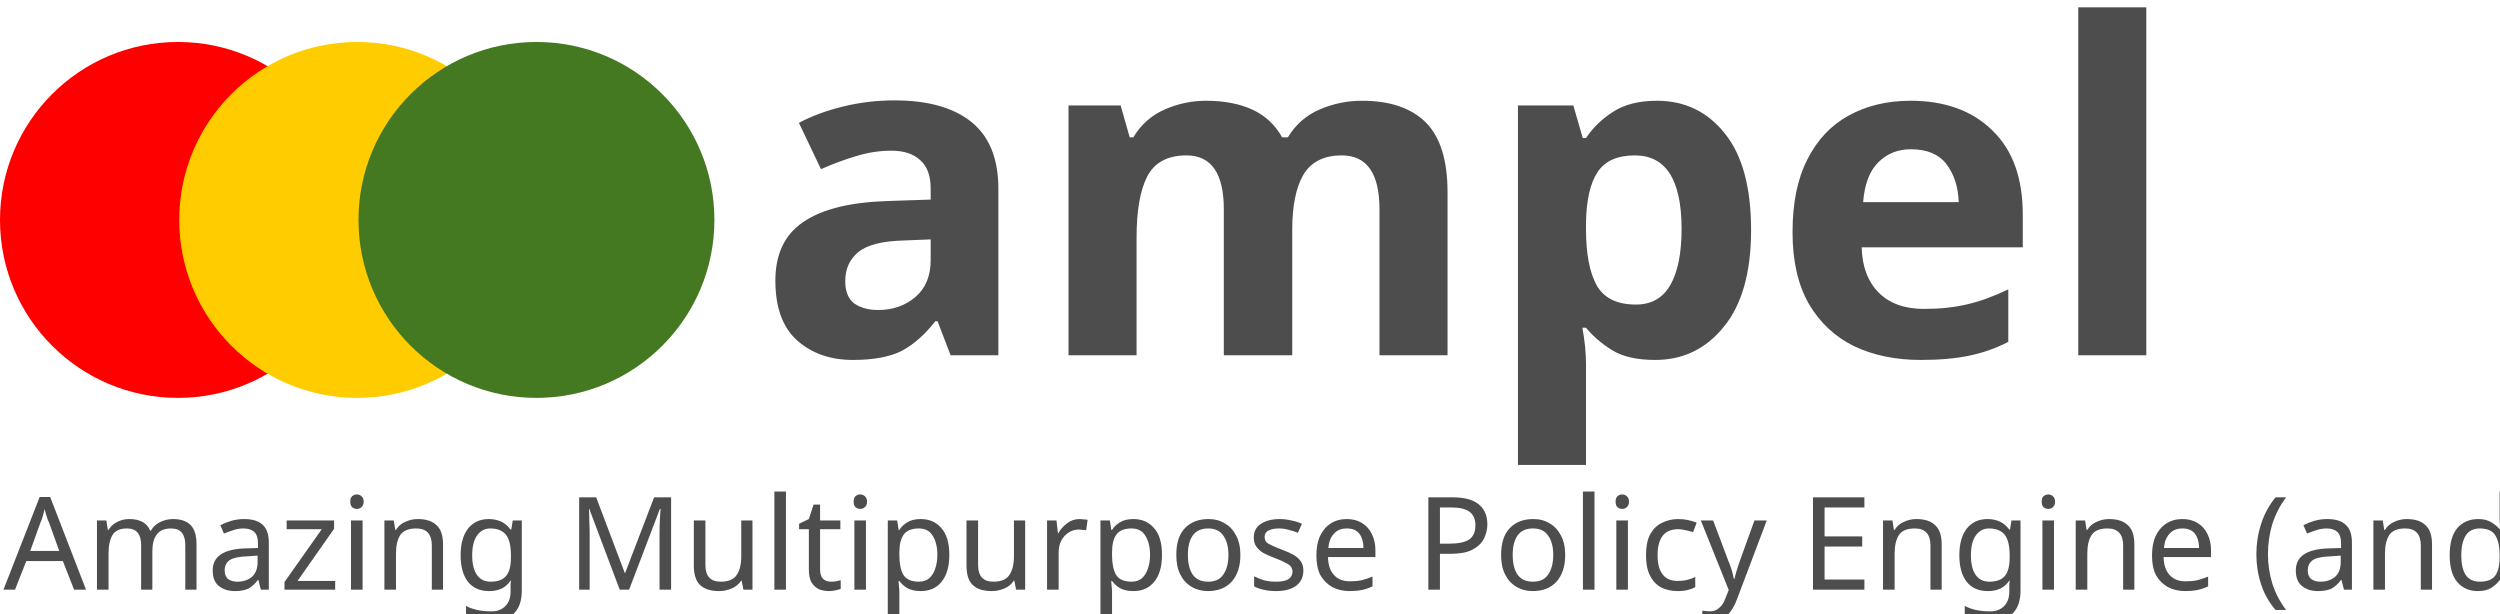
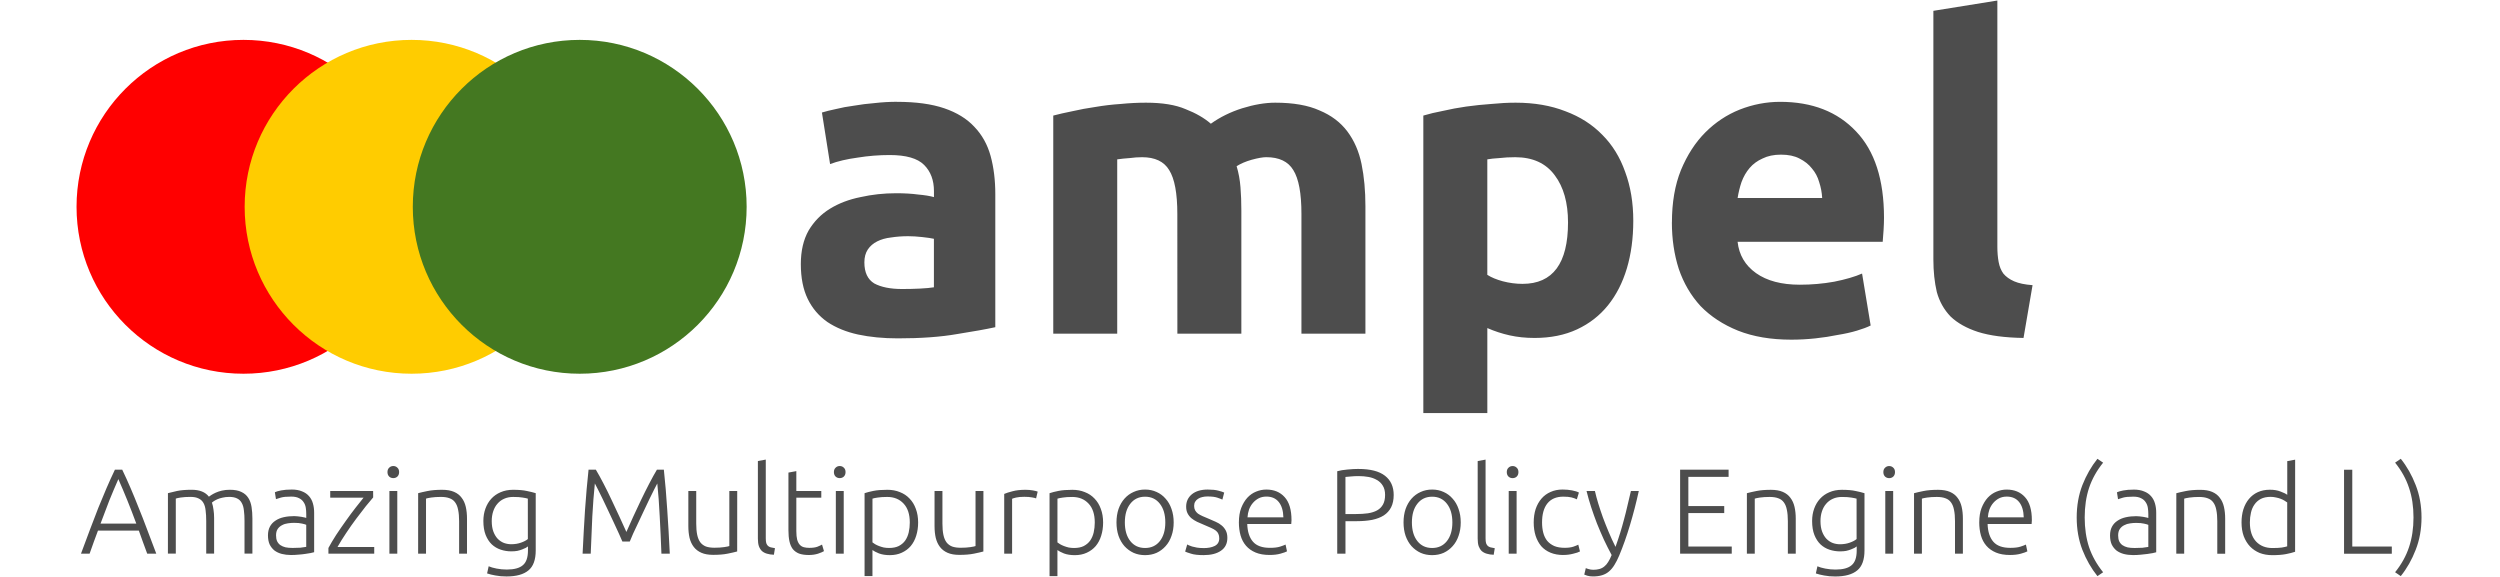
- <svg xmlns="http://www.w3.org/2000/svg" width="107.904mm" height="26.501mm" viewBox="0 0 107.904 26.501" version="1.1" id="svg1">
-   <defs id="defs1" />
-   <g id="layer1" transform="translate(-31.50242,-87.82355)">
+ <svg xmlns="http://www.w3.org/2000/svg" width="115mm" height="26.501mm" viewBox="28 87.8 115 26.51" version="1.1" id="svg1">
+   <defs id="defs1">
+     <rect x="523.046" y="376.761" width="288.392" height="170.766" id="rect3" />
+   </defs>
+   <g id="layer1">
    <g id="g5" transform="translate(3.317553,-0.5517073)">
      <circle style="fill:#ff0000;stroke-width:0.093" id="circle1" cx="35.866" cy="97.868" r="7.681" />
      <circle style="fill:#ffcc00;stroke-width:0.093" id="circle2" cx="43.602" cy="97.868" r="7.681" />
      <circle style="fill:#447821;stroke-width:0.093" id="circle3" cx="51.339" cy="97.868" r="7.681" />
    </g>
-     <text xml:space="preserve" style="font-size:3.175px;text-align:start;writing-mode:lr-tb;direction:ltr;text-anchor:start;fill:#447821;stroke-width:0.265" x="64.139" y="103.154" id="text4">
-       <tspan id="tspan4" style="font-style:normal;font-variant:normal;font-weight:bold;font-stretch:normal;font-size:19.756px;font-family:Ubuntu;-inkscape-font-specification:'Ubuntu, Bold';font-variant-ligatures:normal;font-variant-caps:normal;font-variant-numeric:normal;font-variant-east-asian:normal;fill:#4d4d4d;stroke-width:0.265" x="64.139" y="103.154">ampel</tspan>
-     </text>
-     <text xml:space="preserve" style="font-size:1.569px;text-align:start;writing-mode:lr-tb;direction:ltr;text-anchor:start;fill:#447821;stroke-width:0.131" x="31.653" y="113.276" id="text5">
-       <tspan id="tspan5" style="font-style:normal;font-variant:normal;font-weight:300;font-stretch:normal;font-size:5.578px;font-family:Ubuntu;-inkscape-font-specification:'Ubuntu, Light';font-variant-ligatures:normal;font-variant-caps:normal;font-variant-numeric:normal;font-variant-east-asian:normal;fill:#4d4d4d;stroke-width:0.131" x="31.653" y="113.276">Amazing Multipurpose Policy Engine (and L)</tspan>
+     <text xml:space="preserve" transform="scale(0.2645833)" id="text3" style="text-align:start;writing-mode:lr-tb;direction:ltr;white-space:pre;shape-inside:url(#rect3);display:inline;fill:#447821" />
+     <path style="font-weight:bold;font-size:19.756px;font-family:Ubuntu;-inkscape-font-specification:'Ubuntu, Bold';fill:#4d4d4d;stroke-width:0.265" d="m 69.493,101.099 q 0.435,0 0.83,-0.02 0.395,-0.02 0.632,-0.059 v -2.232 q -0.178,-0.04 -0.533,-0.079 -0.356,-0.04 -0.652,-0.04 -0.415,0 -0.79,0.059 -0.356,0.04 -0.632,0.178 -0.277,0.138 -0.435,0.375 -0.158,0.237 -0.158,0.593 0,0.691 0.454,0.968 0.474,0.257 1.284,0.257 z m -0.237,-8.613 q 1.304,0 2.173,0.296 0.869,0.296 1.383,0.849 0.533,0.553 0.751,1.343 0.217,0.79 0.217,1.758 v 6.124 q -0.632,0.138 -1.758,0.316 -1.126,0.198 -2.726,0.198 -1.008,0 -1.837,-0.178 -0.81,-0.178 -1.403,-0.573 -0.593,-0.415 -0.909,-1.067 -0.316,-0.652 -0.316,-1.6 0,-0.909 0.356,-1.541 0.375,-0.632 0.988,-1.008 0.612,-0.375 1.403,-0.533 0.79,-0.178 1.64,-0.178 0.573,0 1.008,0.059 0.454,0.04 0.731,0.119 v -0.277 q 0,-0.751 -0.454,-1.205 -0.454,-0.454 -1.58,-0.454 -0.751,0 -1.482,0.119 -0.731,0.099 -1.264,0.296 l -0.375,-2.371 q 0.257,-0.079 0.632,-0.158 0.395,-0.099 0.849,-0.158 0.454,-0.079 0.948,-0.119 0.514,-0.059 1.027,-0.059 z m 12.9,5.156 q 0,-1.422 -0.375,-2.015 -0.356,-0.593 -1.245,-0.593 -0.277,0 -0.573,0.04 -0.296,0.02 -0.573,0.059 v 8.021 H 76.447 V 93.118 q 0.375,-0.099 0.869,-0.198 0.514,-0.119 1.067,-0.198 0.573,-0.099 1.166,-0.138 0.593,-0.059 1.166,-0.059 1.126,0 1.818,0.296 0.711,0.277 1.166,0.672 0.632,-0.454 1.442,-0.711 0.83,-0.257 1.521,-0.257 1.245,0 2.035,0.356 0.81,0.336 1.284,0.968 0.474,0.632 0.652,1.501 0.178,0.869 0.178,1.936 v 5.867 h -2.944 v -5.512 q 0,-1.422 -0.375,-2.015 -0.356,-0.593 -1.245,-0.593 -0.237,0 -0.672,0.119 -0.415,0.119 -0.691,0.296 0.138,0.454 0.178,0.968 0.04,0.494 0.04,1.067 v 5.67 h -2.944 z m 17.978,0.395 q 0,-1.363 -0.612,-2.173 -0.612,-0.83 -1.818,-0.83 -0.395,0 -0.731,0.04 -0.336,0.02 -0.553,0.059 v 5.314 q 0.277,0.178 0.711,0.296 0.454,0.119 0.909,0.119 2.094,0 2.094,-2.825 z m 3.003,-0.079 q 0,1.205 -0.296,2.193 -0.296,0.988 -0.869,1.699 -0.573,0.711 -1.422,1.106 -0.849,0.395 -1.956,0.395 -0.612,0 -1.146,-0.119 -0.533,-0.119 -1.027,-0.336 v 3.912 H 93.476 V 93.118 q 0.395,-0.119 0.909,-0.217 0.514,-0.119 1.067,-0.198 0.573,-0.079 1.146,-0.119 0.593,-0.059 1.126,-0.059 1.284,0 2.292,0.395 1.008,0.375 1.699,1.087 0.691,0.691 1.047,1.699 0.375,1.008 0.375,2.252 z m 1.778,0.079 q 0,-1.383 0.415,-2.41 0.435,-1.047 1.126,-1.738 0.691,-0.691 1.58,-1.047 0.909,-0.356 1.857,-0.356 2.213,0 3.497,1.363 1.284,1.343 1.284,3.971 0,0.257 -0.02,0.573 -0.02,0.296 -0.04,0.533 h -6.677 q 0.099,0.909 0.849,1.442 0.751,0.533 2.015,0.533 0.81,0 1.58,-0.138 0.79,-0.158 1.284,-0.375 l 0.395,2.39 q -0.237,0.119 -0.632,0.237 -0.395,0.119 -0.889,0.198 -0.474,0.099 -1.027,0.158 -0.553,0.059 -1.106,0.059 -1.403,0 -2.45,-0.415 -1.027,-0.415 -1.719,-1.126 -0.672,-0.731 -1.008,-1.719 -0.316,-0.988 -0.316,-2.134 z m 6.914,-1.126 q -0.02,-0.375 -0.138,-0.731 -0.099,-0.356 -0.336,-0.632 -0.217,-0.277 -0.573,-0.454 -0.336,-0.178 -0.849,-0.178 -0.494,0 -0.849,0.178 -0.356,0.158 -0.593,0.435 -0.237,0.277 -0.375,0.652 -0.119,0.356 -0.178,0.731 z m 9.265,6.44 q -1.284,-0.02 -2.094,-0.277 -0.79,-0.257 -1.264,-0.711 -0.454,-0.474 -0.632,-1.126 -0.158,-0.672 -0.158,-1.501 V 88.298 l 2.944,-0.474 v 11.32 q 0,0.395 0.059,0.711 0.059,0.316 0.217,0.533 0.178,0.217 0.494,0.356 0.316,0.138 0.85,0.178 z" id="text4" aria-label="ampel" />
+     <path style="font-weight:300;font-size:5.578px;font-family:Ubuntu;-inkscape-font-specification:'Ubuntu, Light';fill:#4d4d4d;stroke-width:0.131" d="m 34.754,113.276 q -0.106,-0.284 -0.201,-0.547 -0.095,-0.262 -0.184,-0.513 h -1.88 q -0.095,0.251 -0.19,0.513 -0.095,0.262 -0.195,0.547 h -0.396 q 0.223,-0.602 0.418,-1.121 0.195,-0.524 0.379,-0.987 0.19,-0.469 0.374,-0.898 0.184,-0.429 0.39,-0.859 h 0.335 q 0.206,0.429 0.39,0.859 0.184,0.429 0.368,0.898 0.19,0.463 0.385,0.987 0.195,0.519 0.424,1.121 z m -1.327,-3.43 q -0.212,0.48 -0.413,0.976 -0.195,0.496 -0.407,1.071 h 1.645 q -0.212,-0.574 -0.413,-1.071 -0.201,-0.496 -0.413,-0.976 z m 2.281,0.647 q 0.162,-0.045 0.418,-0.1 0.262,-0.056 0.675,-0.056 0.547,0 0.792,0.318 0.028,-0.022 0.106,-0.072 0.084,-0.056 0.206,-0.112 0.123,-0.056 0.284,-0.095 0.167,-0.039 0.368,-0.039 0.329,0 0.53,0.1 0.206,0.095 0.318,0.273 0.112,0.173 0.151,0.418 0.039,0.245 0.039,0.535 v 1.612 h -0.363 v -1.495 q 0,-0.284 -0.028,-0.491 -0.022,-0.212 -0.1,-0.346 -0.073,-0.139 -0.212,-0.206 -0.139,-0.072 -0.363,-0.072 -0.167,0 -0.307,0.034 -0.134,0.028 -0.234,0.072 -0.1,0.045 -0.167,0.089 -0.061,0.045 -0.089,0.067 0.05,0.145 0.073,0.329 0.028,0.178 0.028,0.379 v 1.64 h -0.363 v -1.495 q 0,-0.284 -0.028,-0.491 -0.022,-0.212 -0.1,-0.346 -0.078,-0.139 -0.223,-0.206 -0.139,-0.072 -0.374,-0.072 -0.262,0 -0.446,0.028 -0.178,0.028 -0.229,0.05 v 2.532 h -0.363 z m 5.723,2.521 q 0.212,0 0.368,-0.011 0.162,-0.017 0.273,-0.039 v -1.015 q -0.061,-0.028 -0.195,-0.056 -0.134,-0.034 -0.368,-0.034 -0.134,0 -0.279,0.022 -0.145,0.017 -0.268,0.084 -0.123,0.061 -0.201,0.173 -0.078,0.112 -0.078,0.296 0,0.162 0.05,0.273 0.056,0.112 0.151,0.178 0.1,0.067 0.234,0.1 0.139,0.028 0.312,0.028 z m -0.033,-2.688 q 0.284,0 0.48,0.084 0.201,0.078 0.324,0.223 0.123,0.139 0.178,0.335 0.056,0.195 0.056,0.424 v 1.818 q -0.056,0.017 -0.162,0.039 -0.106,0.017 -0.245,0.039 -0.139,0.022 -0.312,0.034 -0.167,0.017 -0.346,0.017 -0.229,0 -0.424,-0.05 -0.19,-0.05 -0.335,-0.156 -0.139,-0.112 -0.223,-0.279 -0.078,-0.173 -0.078,-0.418 0,-0.234 0.089,-0.402 0.089,-0.167 0.251,-0.273 0.162,-0.112 0.385,-0.162 0.223,-0.05 0.485,-0.05 0.078,0 0.162,0.011 0.089,0.006 0.167,0.022 0.084,0.011 0.139,0.028 0.061,0.011 0.084,0.022 v -0.178 q 0,-0.151 -0.022,-0.29 -0.022,-0.145 -0.1,-0.257 -0.073,-0.117 -0.212,-0.184 -0.134,-0.072 -0.357,-0.072 -0.318,0 -0.474,0.045 -0.156,0.045 -0.229,0.072 l -0.05,-0.318 q 0.095,-0.045 0.29,-0.084 0.201,-0.039 0.48,-0.039 z m 3.754,0.363 q -0.128,0.145 -0.335,0.402 -0.206,0.257 -0.441,0.574 -0.234,0.312 -0.463,0.658 -0.229,0.34 -0.402,0.647 h 1.69 v 0.307 h -2.108 v -0.262 q 0.145,-0.273 0.357,-0.602 0.218,-0.329 0.446,-0.647 0.229,-0.324 0.446,-0.602 0.218,-0.284 0.368,-0.463 h -1.534 v -0.307 h 1.974 z m 1.11,2.588 h -0.363 v -2.884 h 0.363 z m 0.084,-3.754 q 0,0.128 -0.078,0.206 -0.078,0.072 -0.19,0.072 -0.112,0 -0.19,-0.072 -0.078,-0.078 -0.078,-0.206 0,-0.128 0.078,-0.201 0.078,-0.078 0.19,-0.078 0.112,0 0.19,0.078 0.078,0.072 0.078,0.201 z m 0.876,0.971 q 0.162,-0.045 0.435,-0.1 0.273,-0.056 0.669,-0.056 0.329,0 0.547,0.095 0.223,0.095 0.351,0.273 0.134,0.173 0.19,0.418 0.056,0.245 0.056,0.541 v 1.612 h -0.363 v -1.495 q 0,-0.307 -0.045,-0.519 -0.039,-0.212 -0.139,-0.346 -0.095,-0.134 -0.257,-0.19 -0.156,-0.061 -0.396,-0.061 -0.257,0 -0.446,0.028 -0.184,0.028 -0.24,0.05 v 2.532 h -0.363 z m 5.053,2.449 q -0.033,0.028 -0.1,0.067 -0.067,0.034 -0.167,0.072 -0.095,0.039 -0.223,0.067 -0.123,0.022 -0.279,0.022 -0.251,0 -0.485,-0.078 -0.234,-0.078 -0.413,-0.245 -0.173,-0.167 -0.279,-0.429 -0.106,-0.268 -0.106,-0.647 0,-0.307 0.095,-0.569 0.095,-0.262 0.268,-0.452 0.178,-0.195 0.429,-0.301 0.257,-0.112 0.574,-0.112 0.402,0 0.641,0.056 0.245,0.05 0.402,0.1 v 2.633 q 0,0.647 -0.335,0.92 -0.335,0.279 -1.01,0.279 -0.279,0 -0.508,-0.045 -0.223,-0.039 -0.385,-0.095 l 0.073,-0.329 q 0.134,0.061 0.363,0.106 0.234,0.045 0.469,0.045 0.513,0 0.742,-0.201 0.234,-0.195 0.234,-0.675 z m -0.006,-2.198 q -0.095,-0.028 -0.245,-0.05 -0.151,-0.028 -0.429,-0.028 -0.234,0 -0.418,0.084 -0.178,0.078 -0.307,0.229 -0.128,0.145 -0.195,0.351 -0.067,0.201 -0.067,0.446 0,0.284 0.078,0.491 0.078,0.201 0.201,0.329 0.128,0.128 0.29,0.19 0.162,0.056 0.329,0.056 0.245,0 0.446,-0.072 0.206,-0.072 0.318,-0.167 z m 4.351,1.974 q -0.056,-0.139 -0.162,-0.368 -0.1,-0.229 -0.229,-0.496 -0.128,-0.273 -0.262,-0.558 -0.134,-0.29 -0.257,-0.541 -0.123,-0.251 -0.218,-0.441 -0.095,-0.19 -0.139,-0.268 -0.073,0.697 -0.117,1.517 -0.039,0.814 -0.073,1.712 h -0.374 q 0.05,-1.054 0.112,-2.019 0.067,-0.965 0.162,-1.846 h 0.335 q 0.167,0.279 0.357,0.647 0.19,0.363 0.374,0.759 0.19,0.39 0.363,0.775 0.178,0.379 0.312,0.686 0.134,-0.307 0.307,-0.686 0.178,-0.385 0.363,-0.775 0.19,-0.396 0.379,-0.759 0.19,-0.368 0.357,-0.647 h 0.318 q 0.095,0.881 0.156,1.846 0.067,0.965 0.117,2.019 h -0.385 q -0.033,-0.898 -0.078,-1.712 -0.039,-0.82 -0.112,-1.517 -0.045,0.078 -0.139,0.268 -0.095,0.19 -0.218,0.441 -0.123,0.251 -0.257,0.541 -0.134,0.284 -0.262,0.558 -0.128,0.268 -0.234,0.496 -0.1,0.229 -0.156,0.368 z m 5.282,0.457 q -0.162,0.045 -0.435,0.1 -0.273,0.056 -0.669,0.056 -0.324,0 -0.541,-0.095 -0.218,-0.095 -0.351,-0.268 -0.134,-0.173 -0.195,-0.418 -0.056,-0.245 -0.056,-0.541 v -1.617 h 0.363 v 1.5 q 0,0.307 0.045,0.519 0.045,0.212 0.145,0.346 0.1,0.128 0.257,0.19 0.162,0.056 0.39,0.056 0.257,0 0.446,-0.028 0.19,-0.028 0.24,-0.05 v -2.532 h 0.363 z m 1.69,0.151 q -0.184,-0.006 -0.324,-0.05 -0.134,-0.039 -0.229,-0.123 -0.089,-0.089 -0.139,-0.223 -0.045,-0.139 -0.045,-0.346 v -3.57 l 0.363,-0.067 v 3.625 q 0,0.134 0.022,0.218 0.028,0.078 0.078,0.128 0.05,0.045 0.128,0.067 0.084,0.022 0.195,0.039 z m 1.032,-2.934 h 1.149 v 0.307 h -1.149 v 1.534 q 0,0.245 0.039,0.402 0.045,0.151 0.123,0.234 0.078,0.084 0.19,0.112 0.112,0.028 0.245,0.028 0.229,0 0.368,-0.05 0.139,-0.056 0.218,-0.1 l 0.089,0.301 q -0.078,0.05 -0.273,0.117 -0.195,0.061 -0.424,0.061 -0.268,0 -0.452,-0.067 -0.178,-0.072 -0.29,-0.212 -0.106,-0.145 -0.151,-0.357 -0.045,-0.212 -0.045,-0.502 v -2.655 l 0.363,-0.067 z m 2.181,2.884 h -0.363 v -2.884 h 0.363 z m 0.084,-3.754 q 0,0.128 -0.078,0.206 -0.078,0.072 -0.19,0.072 -0.112,0 -0.19,-0.072 -0.078,-0.078 -0.078,-0.206 0,-0.128 0.078,-0.201 0.078,-0.078 0.19,-0.078 0.112,0 0.19,0.078 0.078,0.072 0.078,0.201 z m 1.238,3.235 q 0.05,0.039 0.123,0.084 0.078,0.045 0.178,0.084 0.1,0.039 0.218,0.067 0.117,0.022 0.245,0.022 0.268,0 0.446,-0.089 0.184,-0.095 0.296,-0.251 0.112,-0.162 0.162,-0.374 0.05,-0.218 0.05,-0.457 0,-0.569 -0.284,-0.87 -0.284,-0.307 -0.753,-0.307 -0.268,0 -0.435,0.028 -0.162,0.022 -0.245,0.05 z m 0,1.551 h -0.363 v -3.815 q 0.162,-0.056 0.413,-0.106 0.251,-0.05 0.636,-0.05 0.318,0 0.574,0.106 0.262,0.1 0.446,0.296 0.19,0.195 0.29,0.474 0.106,0.279 0.106,0.63 0,0.329 -0.089,0.608 -0.084,0.273 -0.251,0.474 -0.167,0.195 -0.413,0.307 -0.24,0.112 -0.552,0.112 -0.284,0 -0.496,-0.078 -0.206,-0.084 -0.301,-0.156 z m 5.104,-1.132 q -0.162,0.045 -0.435,0.1 -0.273,0.056 -0.669,0.056 -0.324,0 -0.541,-0.095 -0.218,-0.095 -0.351,-0.268 -0.134,-0.173 -0.195,-0.418 -0.056,-0.245 -0.056,-0.541 v -1.617 h 0.363 v 1.5 q 0,0.307 0.045,0.519 0.045,0.212 0.145,0.346 0.1,0.128 0.257,0.19 0.162,0.056 0.39,0.056 0.257,0 0.446,-0.028 0.19,-0.028 0.24,-0.05 v -2.532 h 0.363 z m 1.941,-2.839 q 0.178,0 0.335,0.028 0.162,0.028 0.223,0.056 l -0.073,0.312 q -0.045,-0.022 -0.184,-0.045 -0.134,-0.028 -0.357,-0.028 -0.234,0 -0.379,0.034 -0.139,0.034 -0.184,0.056 v 2.527 h -0.363 v -2.75 q 0.139,-0.061 0.385,-0.123 0.245,-0.067 0.597,-0.067 z m 1.467,2.421 q 0.05,0.039 0.123,0.084 0.078,0.045 0.178,0.084 0.1,0.039 0.218,0.067 0.117,0.022 0.245,0.022 0.268,0 0.446,-0.089 0.184,-0.095 0.296,-0.251 0.112,-0.162 0.162,-0.374 0.05,-0.218 0.05,-0.457 0,-0.569 -0.284,-0.87 -0.284,-0.307 -0.753,-0.307 -0.268,0 -0.435,0.028 -0.162,0.022 -0.245,0.05 z m 0,1.551 h -0.363 v -3.815 q 0.162,-0.056 0.413,-0.106 0.251,-0.05 0.636,-0.05 0.318,0 0.574,0.106 0.262,0.1 0.446,0.296 0.19,0.195 0.29,0.474 0.106,0.279 0.106,0.63 0,0.329 -0.089,0.608 -0.084,0.273 -0.251,0.474 -0.167,0.195 -0.413,0.307 -0.24,0.112 -0.552,0.112 -0.284,0 -0.496,-0.078 -0.206,-0.084 -0.301,-0.156 z m 5.349,-2.471 q 0,0.34 -0.1,0.619 -0.095,0.279 -0.273,0.474 -0.173,0.195 -0.413,0.307 -0.24,0.106 -0.53,0.106 -0.29,0 -0.53,-0.106 -0.24,-0.112 -0.418,-0.307 -0.173,-0.195 -0.273,-0.474 -0.095,-0.279 -0.095,-0.619 0,-0.34 0.095,-0.619 0.1,-0.279 0.273,-0.474 0.178,-0.201 0.418,-0.307 0.24,-0.112 0.53,-0.112 0.29,0 0.53,0.112 0.24,0.106 0.413,0.307 0.178,0.195 0.273,0.474 0.1,0.279 0.1,0.619 z m -0.385,0 q 0,-0.541 -0.251,-0.859 -0.251,-0.324 -0.68,-0.324 -0.429,0 -0.68,0.324 -0.251,0.318 -0.251,0.859 0,0.541 0.251,0.859 0.251,0.318 0.68,0.318 0.429,0 0.68,-0.318 0.251,-0.318 0.251,-0.859 z m 1.763,1.182 q 0.312,0 0.513,-0.1 0.206,-0.106 0.206,-0.351 0,-0.117 -0.039,-0.201 -0.033,-0.084 -0.117,-0.151 -0.084,-0.067 -0.223,-0.128 -0.134,-0.061 -0.335,-0.145 -0.162,-0.067 -0.307,-0.134 -0.145,-0.072 -0.257,-0.162 -0.112,-0.095 -0.178,-0.223 -0.067,-0.128 -0.067,-0.312 0,-0.351 0.262,-0.569 0.268,-0.218 0.731,-0.218 0.296,0 0.485,0.05 0.195,0.05 0.273,0.089 l -0.084,0.324 q -0.067,-0.034 -0.229,-0.089 -0.156,-0.056 -0.463,-0.056 -0.123,0 -0.234,0.028 -0.106,0.022 -0.19,0.078 -0.084,0.05 -0.134,0.134 -0.05,0.078 -0.05,0.195 0,0.117 0.045,0.201 0.045,0.084 0.128,0.151 0.089,0.061 0.212,0.117 0.128,0.056 0.29,0.123 0.167,0.067 0.318,0.139 0.156,0.067 0.273,0.167 0.117,0.095 0.19,0.234 0.073,0.134 0.073,0.34 0,0.39 -0.296,0.591 -0.29,0.201 -0.798,0.201 -0.379,0 -0.58,-0.067 -0.201,-0.061 -0.268,-0.095 l 0.095,-0.329 q 0.017,0.011 0.073,0.039 0.056,0.022 0.151,0.056 0.095,0.028 0.223,0.05 0.134,0.022 0.307,0.022 z m 1.623,-1.188 q 0,-0.379 0.106,-0.658 0.112,-0.284 0.284,-0.474 0.178,-0.19 0.402,-0.279 0.229,-0.095 0.469,-0.095 0.53,0 0.842,0.346 0.318,0.346 0.318,1.065 0,0.045 -0.006,0.089 0,0.045 -0.006,0.084 h -2.025 q 0.017,0.53 0.262,0.814 0.245,0.284 0.781,0.284 0.296,0 0.469,-0.056 0.173,-0.056 0.251,-0.095 l 0.067,0.312 q -0.078,0.045 -0.296,0.106 -0.212,0.061 -0.502,0.061 -0.379,0 -0.647,-0.112 -0.268,-0.112 -0.441,-0.312 -0.173,-0.201 -0.251,-0.474 -0.078,-0.279 -0.078,-0.608 z m 2.047,-0.229 q -0.011,-0.452 -0.212,-0.703 -0.201,-0.251 -0.569,-0.251 -0.195,0 -0.351,0.078 -0.151,0.078 -0.268,0.212 -0.112,0.128 -0.178,0.301 -0.061,0.173 -0.073,0.363 z m 3.453,-2.225 q 0.82,0 1.221,0.312 0.402,0.312 0.402,0.887 0,0.329 -0.117,0.563 -0.117,0.229 -0.335,0.374 -0.218,0.139 -0.535,0.206 -0.312,0.061 -0.708,0.061 h -0.524 v 1.495 h -0.379 v -3.793 q 0.201,-0.056 0.469,-0.078 0.273,-0.028 0.508,-0.028 z m 0.017,0.329 q -0.212,0 -0.363,0.017 -0.145,0.011 -0.251,0.022 v 1.707 h 0.48 q 0.307,0 0.552,-0.034 0.251,-0.039 0.424,-0.134 0.178,-0.1 0.273,-0.273 0.095,-0.173 0.095,-0.441 0,-0.257 -0.106,-0.424 -0.1,-0.167 -0.273,-0.262 -0.167,-0.1 -0.385,-0.139 -0.218,-0.039 -0.446,-0.039 z m 4.691,2.131 q 0,0.34 -0.1,0.619 -0.095,0.279 -0.273,0.474 -0.173,0.195 -0.413,0.307 -0.24,0.106 -0.53,0.106 -0.29,0 -0.53,-0.106 -0.24,-0.112 -0.418,-0.307 -0.173,-0.195 -0.273,-0.474 -0.095,-0.279 -0.095,-0.619 0,-0.34 0.095,-0.619 0.1,-0.279 0.273,-0.474 0.178,-0.201 0.418,-0.307 0.24,-0.112 0.53,-0.112 0.29,0 0.53,0.112 0.24,0.106 0.413,0.307 0.178,0.195 0.273,0.474 0.1,0.279 0.1,0.619 z m -0.385,0 q 0,-0.541 -0.251,-0.859 -0.251,-0.324 -0.68,-0.324 -0.429,0 -0.68,0.324 -0.251,0.318 -0.251,0.859 0,0.541 0.251,0.859 0.251,0.318 0.68,0.318 0.429,0 0.68,-0.318 0.251,-0.318 0.251,-0.859 z m 1.902,1.489 q -0.184,-0.006 -0.324,-0.05 -0.134,-0.039 -0.229,-0.123 -0.089,-0.089 -0.139,-0.223 -0.045,-0.139 -0.045,-0.346 v -3.57 l 0.363,-0.067 v 3.625 q 0,0.134 0.022,0.218 0.028,0.078 0.078,0.128 0.05,0.045 0.128,0.067 0.084,0.022 0.195,0.039 z m 1.054,-0.05 h -0.363 v -2.884 h 0.363 z m 0.084,-3.754 q 0,0.128 -0.078,0.206 -0.078,0.072 -0.19,0.072 -0.112,0 -0.19,-0.072 -0.078,-0.078 -0.078,-0.206 0,-0.128 0.078,-0.201 0.078,-0.078 0.19,-0.078 0.112,0 0.19,0.078 0.078,0.072 0.078,0.201 z m 2.069,3.815 q -0.335,0 -0.591,-0.106 -0.257,-0.106 -0.429,-0.301 -0.167,-0.201 -0.257,-0.474 -0.089,-0.279 -0.089,-0.614 0,-0.34 0.089,-0.619 0.095,-0.279 0.268,-0.48 0.173,-0.201 0.418,-0.307 0.245,-0.112 0.552,-0.112 0.234,0 0.435,0.039 0.206,0.039 0.318,0.1 l -0.095,0.312 q -0.112,-0.056 -0.251,-0.089 -0.139,-0.034 -0.374,-0.034 -0.48,0 -0.731,0.312 -0.245,0.307 -0.245,0.876 0,0.257 0.056,0.474 0.056,0.212 0.178,0.368 0.128,0.151 0.324,0.24 0.201,0.084 0.485,0.084 0.234,0 0.39,-0.05 0.162,-0.056 0.234,-0.095 l 0.078,0.312 q -0.1,0.056 -0.318,0.106 -0.212,0.056 -0.446,0.056 z m 2.22,0 q -0.184,-0.34 -0.357,-0.708 -0.167,-0.368 -0.318,-0.742 -0.145,-0.379 -0.268,-0.753 -0.123,-0.379 -0.212,-0.742 h 0.385 q 0.061,0.268 0.156,0.58 0.095,0.307 0.212,0.636 0.123,0.329 0.268,0.675 0.145,0.346 0.312,0.68 0.123,-0.346 0.218,-0.653 0.095,-0.307 0.173,-0.608 0.084,-0.307 0.156,-0.625 0.078,-0.318 0.162,-0.686 h 0.363 q -0.178,0.809 -0.407,1.573 -0.229,0.764 -0.496,1.4 -0.106,0.251 -0.218,0.429 -0.112,0.184 -0.251,0.301 -0.134,0.117 -0.318,0.173 -0.178,0.056 -0.424,0.056 -0.139,0 -0.257,-0.034 -0.112,-0.034 -0.139,-0.05 l 0.072,-0.301 q 0.022,0.017 0.123,0.045 0.106,0.034 0.218,0.034 0.156,0 0.279,-0.034 0.128,-0.034 0.229,-0.117 0.1,-0.078 0.178,-0.206 0.084,-0.128 0.162,-0.324 z m 3.151,-0.061 v -3.865 h 2.231 v 0.329 h -1.852 v 1.344 h 1.651 v 0.324 h -1.651 v 1.539 h 1.997 v 0.329 z m 3.073,-2.783 q 0.162,-0.045 0.435,-0.1 0.273,-0.056 0.669,-0.056 0.329,0 0.547,0.095 0.223,0.095 0.351,0.273 0.134,0.173 0.19,0.418 0.056,0.245 0.056,0.541 v 1.612 h -0.363 v -1.495 q 0,-0.307 -0.045,-0.519 -0.039,-0.212 -0.139,-0.346 -0.095,-0.134 -0.257,-0.19 -0.156,-0.061 -0.396,-0.061 -0.257,0 -0.446,0.028 -0.184,0.028 -0.24,0.05 v 2.532 h -0.363 z m 5.053,2.449 q -0.034,0.028 -0.1,0.067 -0.067,0.034 -0.167,0.072 -0.095,0.039 -0.223,0.067 -0.123,0.022 -0.279,0.022 -0.251,0 -0.485,-0.078 -0.234,-0.078 -0.413,-0.245 -0.173,-0.167 -0.279,-0.429 -0.106,-0.268 -0.106,-0.647 0,-0.307 0.095,-0.569 0.095,-0.262 0.268,-0.452 0.178,-0.195 0.429,-0.301 0.257,-0.112 0.575,-0.112 0.402,0 0.641,0.056 0.245,0.05 0.402,0.1 v 2.633 q 0,0.647 -0.335,0.92 -0.335,0.279 -1.01,0.279 -0.279,0 -0.508,-0.045 -0.223,-0.039 -0.385,-0.095 l 0.072,-0.329 q 0.134,0.061 0.363,0.106 0.234,0.045 0.469,0.045 0.513,0 0.742,-0.201 0.234,-0.195 0.234,-0.675 z m -0.006,-2.198 q -0.095,-0.028 -0.245,-0.05 -0.151,-0.028 -0.429,-0.028 -0.234,0 -0.418,0.084 -0.178,0.078 -0.307,0.229 -0.128,0.145 -0.195,0.351 -0.067,0.201 -0.067,0.446 0,0.284 0.078,0.491 0.078,0.201 0.201,0.329 0.128,0.128 0.29,0.19 0.162,0.056 0.329,0.056 0.245,0 0.446,-0.072 0.206,-0.072 0.318,-0.167 z m 1.684,2.532 h -0.363 v -2.884 h 0.363 z m 0.084,-3.754 q 0,0.128 -0.078,0.206 -0.078,0.072 -0.19,0.072 -0.112,0 -0.19,-0.072 -0.078,-0.078 -0.078,-0.206 0,-0.128 0.078,-0.201 0.078,-0.078 0.19,-0.078 0.112,0 0.19,0.078 0.078,0.072 0.078,0.201 z m 0.876,0.971 q 0.162,-0.045 0.435,-0.1 0.273,-0.056 0.669,-0.056 0.329,0 0.547,0.095 0.223,0.095 0.351,0.273 0.134,0.173 0.19,0.418 0.056,0.245 0.056,0.541 v 1.612 h -0.363 v -1.495 q 0,-0.307 -0.045,-0.519 -0.039,-0.212 -0.139,-0.346 -0.095,-0.134 -0.257,-0.19 -0.156,-0.061 -0.396,-0.061 -0.257,0 -0.446,0.028 -0.184,0.028 -0.24,0.05 v 2.532 h -0.363 z m 3.001,1.339 q 0,-0.379 0.106,-0.658 0.112,-0.284 0.284,-0.474 0.178,-0.19 0.402,-0.279 0.229,-0.095 0.469,-0.095 0.53,0 0.842,0.346 0.318,0.346 0.318,1.065 0,0.045 -0.006,0.089 0,0.045 -0.006,0.084 h -2.025 q 0.017,0.53 0.262,0.814 0.245,0.284 0.781,0.284 0.296,0 0.469,-0.056 0.173,-0.056 0.251,-0.095 l 0.067,0.312 q -0.078,0.045 -0.296,0.106 -0.212,0.061 -0.502,0.061 -0.379,0 -0.647,-0.112 -0.268,-0.112 -0.441,-0.312 -0.173,-0.201 -0.251,-0.474 -0.078,-0.279 -0.078,-0.608 z m 2.047,-0.229 q -0.011,-0.452 -0.212,-0.703 -0.201,-0.251 -0.569,-0.251 -0.195,0 -0.351,0.078 -0.151,0.078 -0.268,0.212 -0.112,0.128 -0.178,0.301 -0.061,0.173 -0.072,0.363 z m 2.437,0.006 q 0,-0.809 0.262,-1.489 0.268,-0.68 0.692,-1.21 l 0.262,0.178 q -0.441,0.547 -0.647,1.16 -0.201,0.608 -0.201,1.361 0,0.753 0.201,1.367 0.206,0.608 0.647,1.155 l -0.262,0.178 q -0.424,-0.53 -0.692,-1.21 -0.262,-0.68 -0.262,-1.489 z m 2.655,1.406 q 0.212,0 0.368,-0.011 0.162,-0.017 0.273,-0.039 v -1.015 q -0.061,-0.028 -0.195,-0.056 -0.134,-0.034 -0.368,-0.034 -0.134,0 -0.279,0.022 -0.145,0.017 -0.268,0.084 -0.123,0.061 -0.201,0.173 -0.078,0.112 -0.078,0.296 0,0.162 0.05,0.273 0.056,0.112 0.151,0.178 0.1,0.067 0.234,0.1 0.139,0.028 0.312,0.028 z m -0.034,-2.688 q 0.284,0 0.48,0.084 0.201,0.078 0.324,0.223 0.123,0.139 0.178,0.335 0.056,0.195 0.056,0.424 v 1.818 q -0.056,0.017 -0.162,0.039 -0.106,0.017 -0.245,0.039 -0.139,0.022 -0.312,0.034 -0.167,0.017 -0.346,0.017 -0.229,0 -0.424,-0.05 -0.19,-0.05 -0.335,-0.156 -0.139,-0.112 -0.223,-0.279 -0.078,-0.173 -0.078,-0.418 0,-0.234 0.089,-0.402 0.089,-0.167 0.251,-0.273 0.162,-0.112 0.385,-0.162 0.223,-0.05 0.485,-0.05 0.078,0 0.162,0.011 0.089,0.006 0.167,0.022 0.084,0.011 0.139,0.028 0.061,0.011 0.084,0.022 v -0.178 q 0,-0.151 -0.022,-0.29 -0.022,-0.145 -0.1,-0.257 -0.072,-0.117 -0.212,-0.184 -0.134,-0.072 -0.357,-0.072 -0.318,0 -0.474,0.045 -0.156,0.045 -0.229,0.072 l -0.05,-0.318 q 0.095,-0.045 0.29,-0.084 0.201,-0.039 0.48,-0.039 z m 1.963,0.167 q 0.162,-0.045 0.435,-0.1 0.273,-0.056 0.669,-0.056 0.329,0 0.547,0.095 0.223,0.095 0.351,0.273 0.134,0.173 0.19,0.418 0.056,0.245 0.056,0.541 v 1.612 h -0.363 v -1.495 q 0,-0.307 -0.045,-0.519 -0.039,-0.212 -0.139,-0.346 -0.095,-0.134 -0.257,-0.19 -0.156,-0.061 -0.396,-0.061 -0.257,0 -0.446,0.028 -0.184,0.028 -0.24,0.05 v 2.532 h -0.363 z m 5.466,2.694 q -0.162,0.056 -0.413,0.106 -0.251,0.05 -0.636,0.05 -0.318,0 -0.58,-0.1 -0.257,-0.106 -0.446,-0.301 -0.184,-0.195 -0.29,-0.474 -0.1,-0.279 -0.1,-0.63 0,-0.329 0.084,-0.602 0.089,-0.279 0.257,-0.48 0.167,-0.201 0.407,-0.312 0.245,-0.112 0.558,-0.112 0.284,0 0.491,0.084 0.212,0.078 0.307,0.151 v -1.551 l 0.363,-0.067 z m -0.363,-2.27 q -0.05,-0.039 -0.128,-0.084 -0.072,-0.045 -0.173,-0.084 -0.1,-0.039 -0.218,-0.061 -0.117,-0.028 -0.245,-0.028 -0.268,0 -0.452,0.095 -0.178,0.095 -0.29,0.257 -0.112,0.156 -0.162,0.374 -0.05,0.212 -0.05,0.452 0,0.569 0.284,0.876 0.284,0.301 0.753,0.301 0.268,0 0.429,-0.022 0.167,-0.028 0.251,-0.056 z m 4.813,2.03 v 0.329 h -2.198 v -3.865 h 0.379 v 3.536 z m 1.367,-1.339 q 0,0.809 -0.268,1.489 -0.262,0.68 -0.686,1.21 l -0.262,-0.178 q 0.441,-0.547 0.641,-1.155 0.206,-0.614 0.206,-1.367 0,-0.753 -0.206,-1.361 -0.201,-0.614 -0.641,-1.16 l 0.262,-0.178 q 0.424,0.53 0.686,1.21 0.268,0.68 0.268,1.489 z" id="text5" aria-label="Amazing Multipurpose Policy Engine (and L)" />
+     <text xml:space="preserve" style="font-size:3.175px;text-align:start;writing-mode:lr-tb;direction:ltr;text-anchor:start;fill:none;stroke-width:0.265" x="135.078" y="132.854" id="text1">
+       <tspan id="tspan1" style="stroke-width:0.265" x="135.078" y="132.854">r</tspan>
    </text>
  </g>
</svg>
